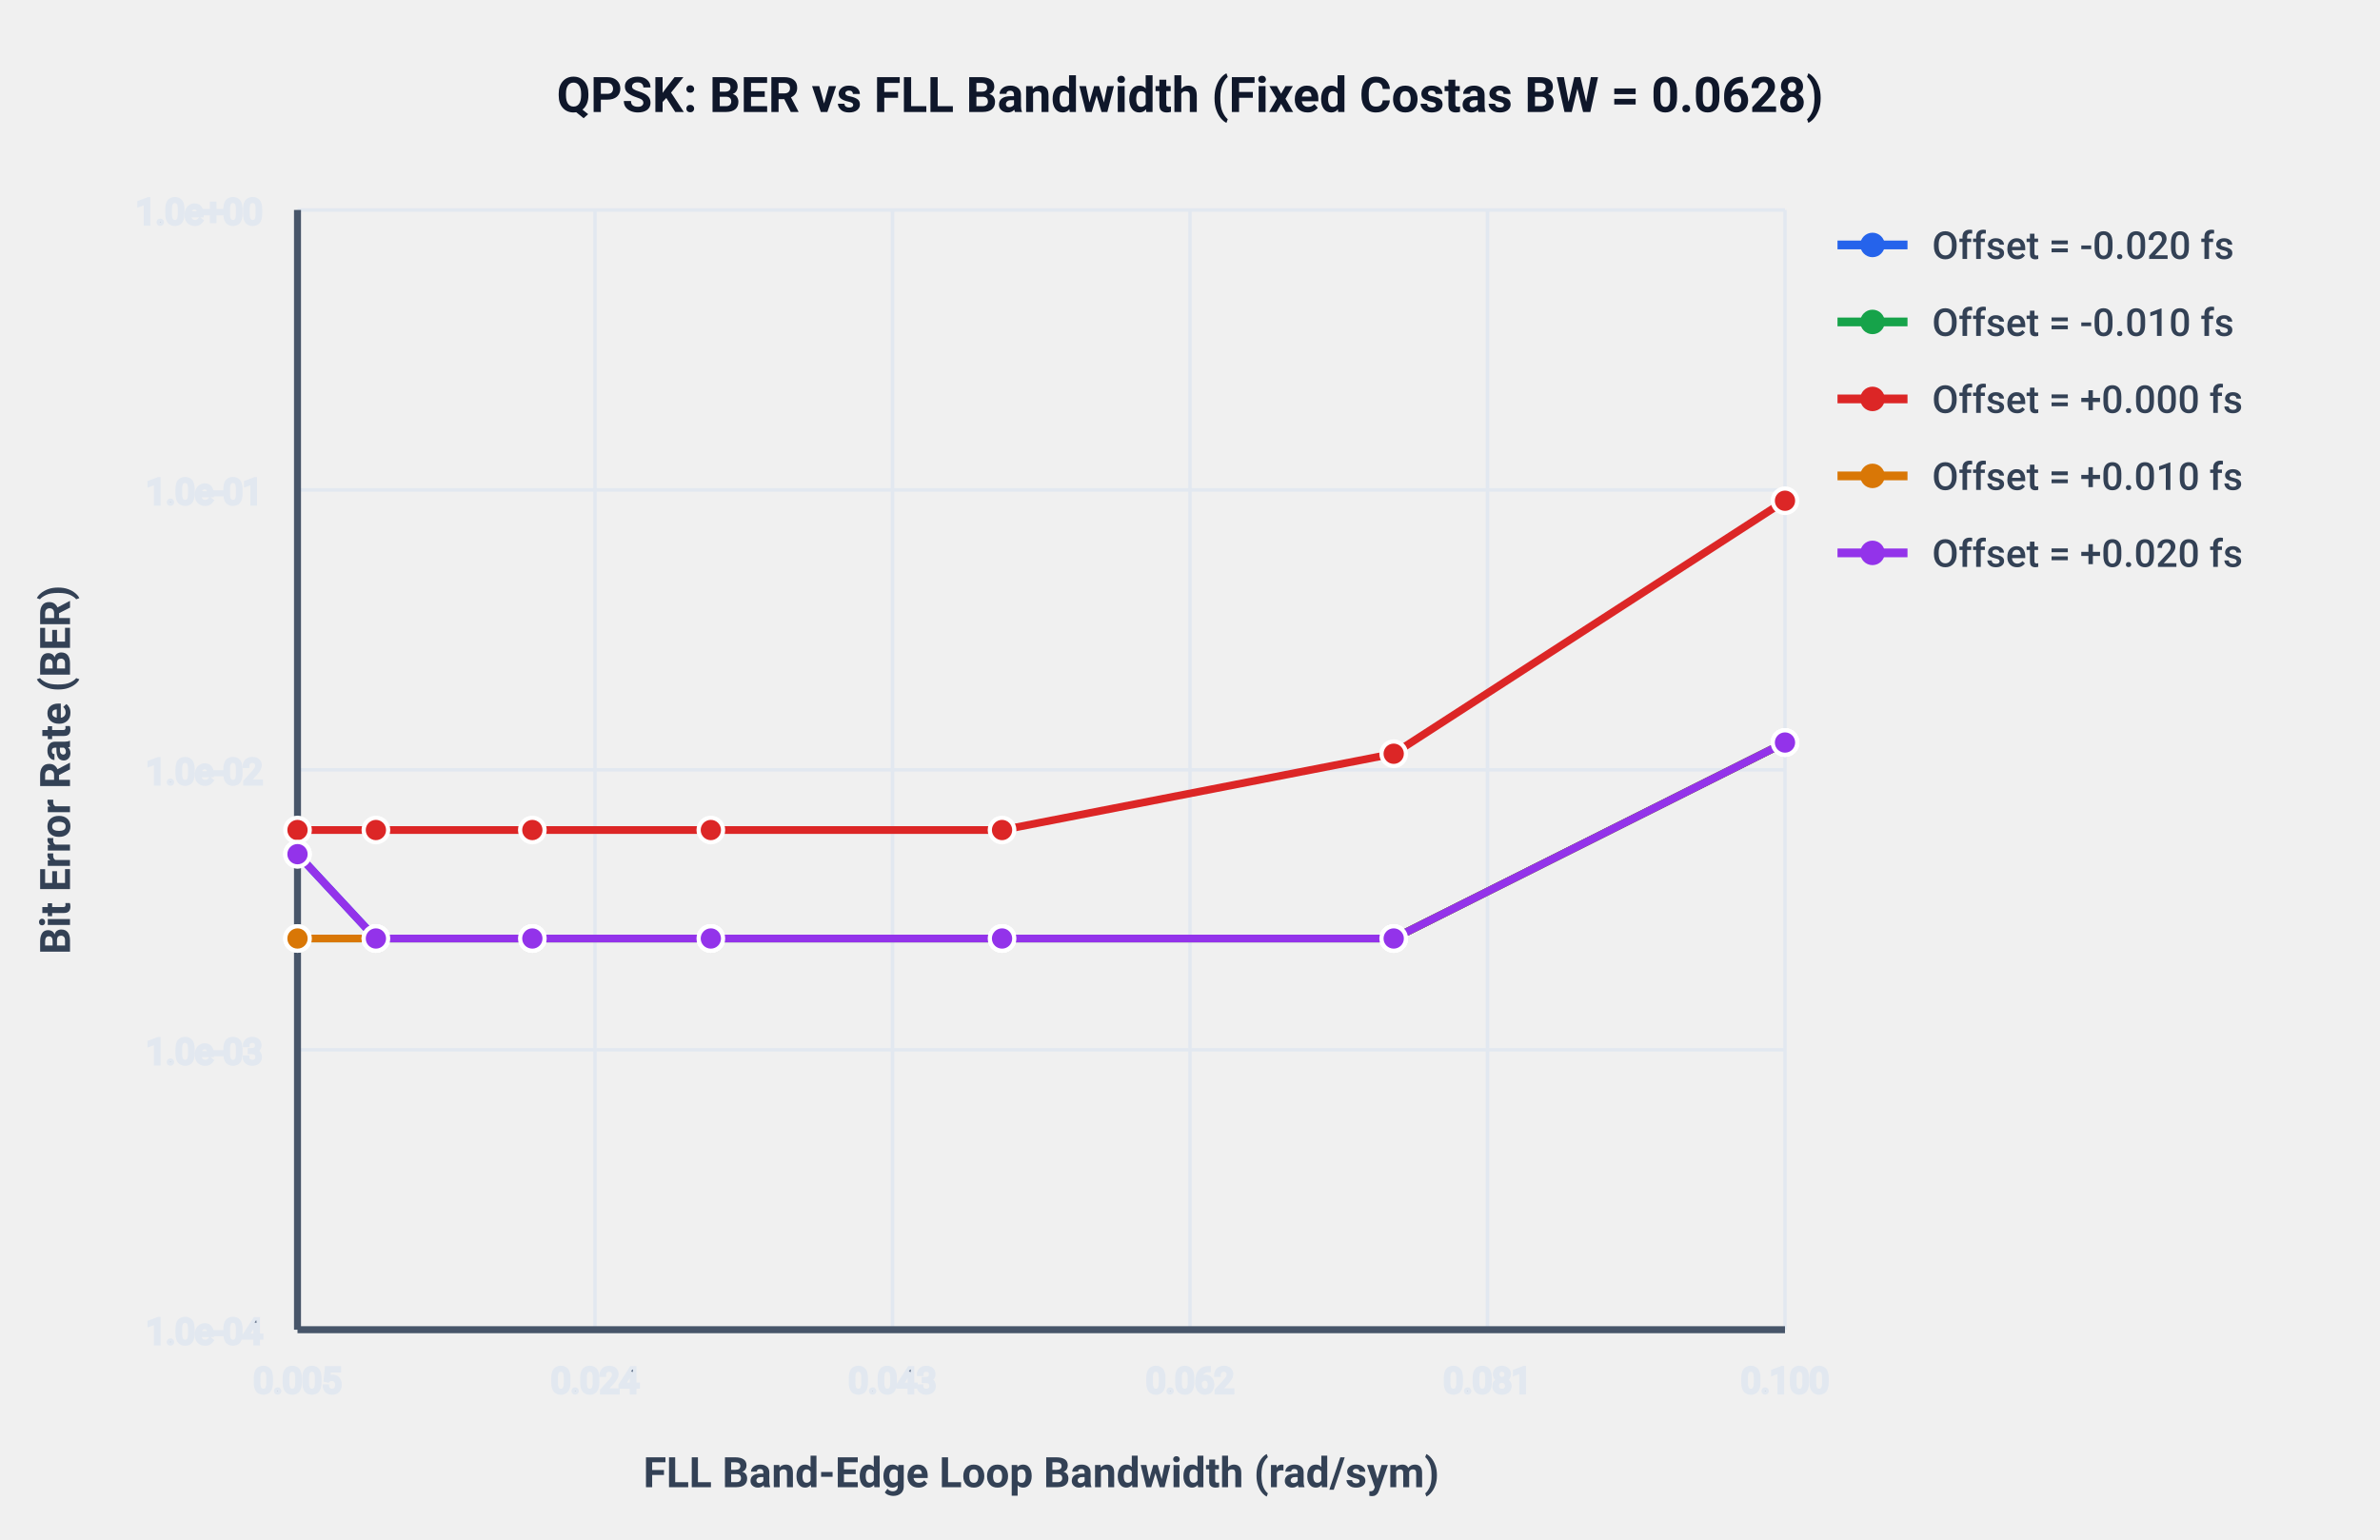
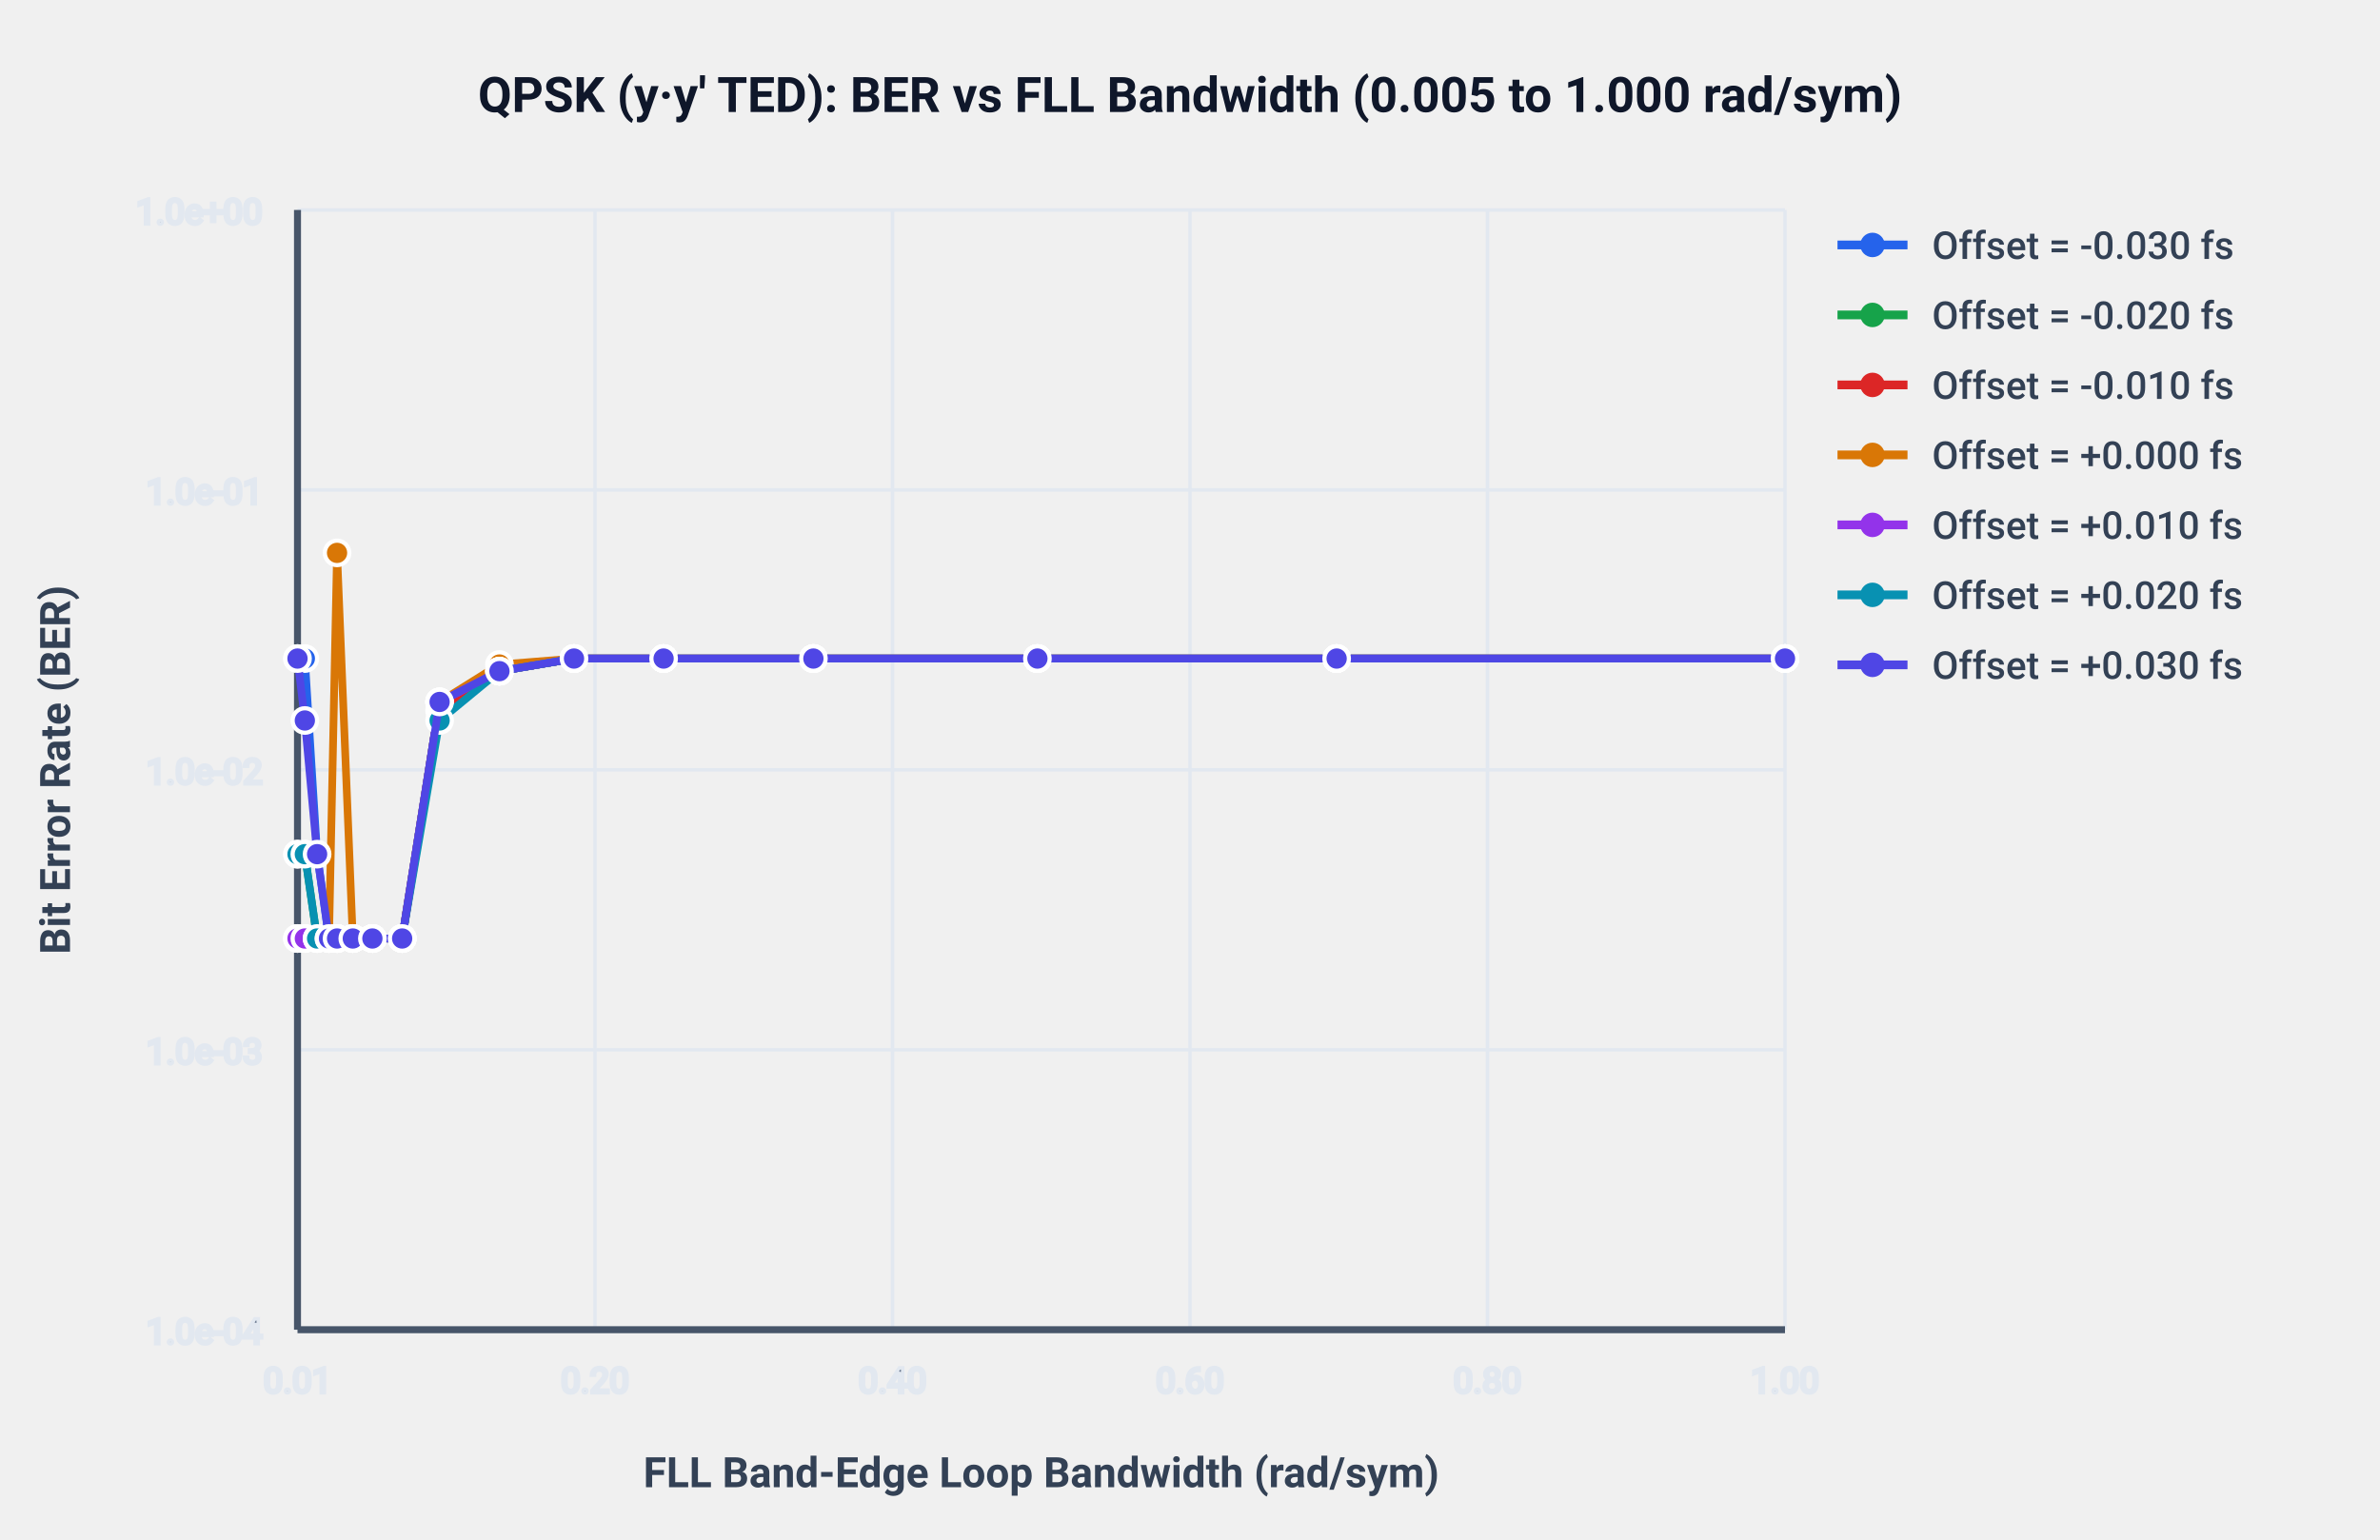
<svg xmlns="http://www.w3.org/2000/svg" viewBox="0 0 680 440" width="680" height="440" style="background:#ffffff; font-family: -apple-system, BlinkMacSystemFont, Segoe UI, Roboto, sans-serif;">
-   <text x="340.0" y="32" text-anchor="middle" font-size="14" font-weight="bold" fill="#0f172a">QPSK: BER vs FLL Bandwidth (Fixed Costas BW = 0.0628)</text>
+   <text x="340.0" y="32" text-anchor="middle" font-size="14" font-weight="bold" fill="#0f172a">QPSK (y·y' TED): BER vs FLL Bandwidth (0.005 to 1.000 rad/sym)</text>
  <g stroke="#e2e8f0" stroke-width="1">
    <line x1="85" y1="60.0" x2="510" y2="60.0" />
    <text x="75" y="64.0" text-anchor="end" font-size="10" fill="#64748b">1.0e+00</text>
    <line x1="85" y1="140.0" x2="510" y2="140.0" />
    <text x="75" y="144.0" text-anchor="end" font-size="10" fill="#64748b">1.0e-01</text>
    <line x1="85" y1="220.0" x2="510" y2="220.0" />
    <text x="75" y="224.0" text-anchor="end" font-size="10" fill="#64748b">1.0e-02</text>
    <line x1="85" y1="300.0" x2="510" y2="300.0" />
    <text x="75" y="304.0" text-anchor="end" font-size="10" fill="#64748b">1.0e-03</text>
    <line x1="85" y1="380.0" x2="510" y2="380.0" />
    <text x="75" y="384.0" text-anchor="end" font-size="10" fill="#64748b">1.0e-04</text>
    <line x1="85.0" y1="60" x2="85.0" y2="380" />
-     <text x="85.0" y="398" text-anchor="middle" font-size="10" fill="#64748b">0.005</text>
+     <text x="85.0" y="398" text-anchor="middle" font-size="10" fill="#64748b">0.01</text>
    <line x1="170.0" y1="60" x2="170.0" y2="380" />
-     <text x="170.0" y="398" text-anchor="middle" font-size="10" fill="#64748b">0.024</text>
+     <text x="170.0" y="398" text-anchor="middle" font-size="10" fill="#64748b">0.20</text>
    <line x1="255.0" y1="60" x2="255.0" y2="380" />
-     <text x="255.0" y="398" text-anchor="middle" font-size="10" fill="#64748b">0.043</text>
+     <text x="255.0" y="398" text-anchor="middle" font-size="10" fill="#64748b">0.40</text>
    <line x1="340.0" y1="60" x2="340.0" y2="380" />
-     <text x="340.0" y="398" text-anchor="middle" font-size="10" fill="#64748b">0.062</text>
+     <text x="340.0" y="398" text-anchor="middle" font-size="10" fill="#64748b">0.60</text>
    <line x1="425.0" y1="60" x2="425.0" y2="380" />
-     <text x="425.0" y="398" text-anchor="middle" font-size="10" fill="#64748b">0.081</text>
-     <line x1="510.0" y1="60" x2="510.0" y2="380" />
-     <text x="510.0" y="398" text-anchor="middle" font-size="10" fill="#64748b">0.100</text>
+     <text x="425.0" y="398" text-anchor="middle" font-size="10" fill="#64748b">0.80</text>
+     <line x1="510" y1="60" x2="510" y2="380" />
+     <text x="510" y="398" text-anchor="middle" font-size="10" fill="#64748b">1.00</text>
  </g>
  <line x1="85" y1="380" x2="510" y2="380" stroke="#475569" stroke-width="2" />
  <line x1="85" y1="60" x2="85" y2="380" stroke="#475569" stroke-width="2" />
  <text x="297.5" y="425" text-anchor="middle" font-size="12" font-weight="600" fill="#334155">FLL Band-Edge Loop Bandwidth (rad/sym)</text>
  <text transform="rotate(-90)" x="-220.0" y="20" text-anchor="middle" font-size="12" font-weight="600" fill="#334155">Bit Error Rate (BER)</text>
-   <path d="M 85.0 244.1 L 107.4 268.2 L 152.1 268.2 L 203.1 268.2 L 286.3 268.2 L 398.2 268.2 L 510.0 212.2" fill="none" stroke="#2563eb" stroke-width="2.2" />
-   <circle cx="85.0" cy="244.1" r="3.5" fill="#2563eb" stroke="#ffffff" stroke-width="1.2" />
-   <circle cx="107.4" cy="268.2" r="3.5" fill="#2563eb" stroke="#ffffff" stroke-width="1.2" />
-   <circle cx="152.1" cy="268.2" r="3.5" fill="#2563eb" stroke="#ffffff" stroke-width="1.2" />
-   <circle cx="203.1" cy="268.2" r="3.5" fill="#2563eb" stroke="#ffffff" stroke-width="1.2" />
-   <circle cx="286.3" cy="268.2" r="3.5" fill="#2563eb" stroke="#ffffff" stroke-width="1.2" />
-   <circle cx="398.2" cy="268.2" r="3.5" fill="#2563eb" stroke="#ffffff" stroke-width="1.2" />
-   <circle cx="510.0" cy="212.2" r="3.5" fill="#2563eb" stroke="#ffffff" stroke-width="1.2" />
+   <path d="M 85.0 188.2 L 87.1 188.2 L 90.6 244.1 L 94.0 268.2 L 96.3 268.2 L 100.8 268.2 L 106.4 268.2 L 114.9 268.2 L 125.6 200.6 L 142.7 191.8 L 164.0 188.2 L 189.6 188.2 L 232.4 188.2 L 296.4 188.2 L 381.9 188.2 L 510.0 188.2" fill="none" stroke="#2563eb" stroke-width="2.2" />
+   <circle cx="85.0" cy="188.2" r="3.5" fill="#2563eb" stroke="#ffffff" stroke-width="1.2" />
+   <circle cx="87.1" cy="188.2" r="3.5" fill="#2563eb" stroke="#ffffff" stroke-width="1.2" />
+   <circle cx="90.6" cy="244.1" r="3.5" fill="#2563eb" stroke="#ffffff" stroke-width="1.2" />
+   <circle cx="94.0" cy="268.2" r="3.5" fill="#2563eb" stroke="#ffffff" stroke-width="1.2" />
+   <circle cx="96.3" cy="268.2" r="3.5" fill="#2563eb" stroke="#ffffff" stroke-width="1.2" />
+   <circle cx="100.8" cy="268.2" r="3.5" fill="#2563eb" stroke="#ffffff" stroke-width="1.2" />
+   <circle cx="106.4" cy="268.2" r="3.5" fill="#2563eb" stroke="#ffffff" stroke-width="1.2" />
+   <circle cx="114.9" cy="268.2" r="3.5" fill="#2563eb" stroke="#ffffff" stroke-width="1.2" />
+   <circle cx="125.6" cy="200.6" r="3.5" fill="#2563eb" stroke="#ffffff" stroke-width="1.2" />
+   <circle cx="142.7" cy="191.8" r="3.5" fill="#2563eb" stroke="#ffffff" stroke-width="1.2" />
+   <circle cx="164.0" cy="188.2" r="3.5" fill="#2563eb" stroke="#ffffff" stroke-width="1.2" />
+   <circle cx="189.6" cy="188.2" r="3.5" fill="#2563eb" stroke="#ffffff" stroke-width="1.2" />
+   <circle cx="232.4" cy="188.2" r="3.5" fill="#2563eb" stroke="#ffffff" stroke-width="1.2" />
+   <circle cx="296.4" cy="188.2" r="3.5" fill="#2563eb" stroke="#ffffff" stroke-width="1.2" />
+   <circle cx="381.9" cy="188.2" r="3.5" fill="#2563eb" stroke="#ffffff" stroke-width="1.2" />
+   <circle cx="510.0" cy="188.2" r="3.5" fill="#2563eb" stroke="#ffffff" stroke-width="1.2" />
  <line x1="525" y1="70" x2="545" y2="70" stroke="#2563eb" stroke-width="2.5" />
  <circle cx="535" cy="70" r="3.5" fill="#2563eb" />
-   <text x="552" y="74" font-size="11" font-weight="500" fill="#334155">Offset = -0.020 fs</text>
-   <path d="M 85.0 268.2 L 107.4 268.2 L 152.1 268.2 L 203.1 268.2 L 286.3 268.2 L 398.2 268.2 L 510.0 212.2" fill="none" stroke="#16a34a" stroke-width="2.2" />
-   <circle cx="85.0" cy="268.2" r="3.5" fill="#16a34a" stroke="#ffffff" stroke-width="1.2" />
-   <circle cx="107.4" cy="268.2" r="3.5" fill="#16a34a" stroke="#ffffff" stroke-width="1.2" />
-   <circle cx="152.1" cy="268.2" r="3.5" fill="#16a34a" stroke="#ffffff" stroke-width="1.2" />
-   <circle cx="203.1" cy="268.2" r="3.5" fill="#16a34a" stroke="#ffffff" stroke-width="1.2" />
-   <circle cx="286.3" cy="268.2" r="3.5" fill="#16a34a" stroke="#ffffff" stroke-width="1.2" />
-   <circle cx="398.2" cy="268.2" r="3.5" fill="#16a34a" stroke="#ffffff" stroke-width="1.2" />
-   <circle cx="510.0" cy="212.2" r="3.5" fill="#16a34a" stroke="#ffffff" stroke-width="1.2" />
-   <line x1="525" y1="92" x2="545" y2="92" stroke="#16a34a" stroke-width="2.5" />
-   <circle cx="535" cy="92" r="3.5" fill="#16a34a" />
-   <text x="552" y="96" font-size="11" font-weight="500" fill="#334155">Offset = -0.010 fs</text>
-   <path d="M 85.0 237.2 L 107.4 237.2 L 152.1 237.2 L 203.1 237.2 L 286.3 237.2 L 398.2 215.4 L 510.0 143.1" fill="none" stroke="#dc2626" stroke-width="2.2" />
-   <circle cx="85.0" cy="237.2" r="3.5" fill="#dc2626" stroke="#ffffff" stroke-width="1.2" />
-   <circle cx="107.4" cy="237.2" r="3.5" fill="#dc2626" stroke="#ffffff" stroke-width="1.2" />
-   <circle cx="152.1" cy="237.2" r="3.5" fill="#dc2626" stroke="#ffffff" stroke-width="1.2" />
-   <circle cx="203.1" cy="237.2" r="3.5" fill="#dc2626" stroke="#ffffff" stroke-width="1.2" />
-   <circle cx="286.3" cy="237.2" r="3.5" fill="#dc2626" stroke="#ffffff" stroke-width="1.2" />
-   <circle cx="398.2" cy="215.4" r="3.5" fill="#dc2626" stroke="#ffffff" stroke-width="1.2" />
-   <circle cx="510.0" cy="143.1" r="3.5" fill="#dc2626" stroke="#ffffff" stroke-width="1.2" />
-   <line x1="525" y1="114" x2="545" y2="114" stroke="#dc2626" stroke-width="2.5" />
-   <circle cx="535" cy="114" r="3.5" fill="#dc2626" />
-   <text x="552" y="118" font-size="11" font-weight="500" fill="#334155">Offset = +0.000 fs</text>
-   <path d="M 85.0 268.2 L 107.4 268.2 L 152.1 268.2 L 203.1 268.2 L 286.3 268.2 L 398.2 268.2 L 510.0 212.2" fill="none" stroke="#d97706" stroke-width="2.2" />
+   <text x="552" y="74" font-size="11" font-weight="500" fill="#334155">Offset = -0.030 fs</text>
+   <path d="M 85.0 244.1 L 87.1 244.1 L 90.6 268.2 L 94.0 268.2 L 96.3 268.2 L 100.8 268.2 L 106.4 268.2 L 114.9 268.2 L 125.6 200.6 L 142.7 191.8 L 164.0 188.2 L 189.6 188.2 L 232.4 188.2 L 296.4 188.2 L 381.9 188.2 L 510.0 188.2" fill="none" stroke="#16a34a" stroke-width="2.2" />
+   <circle cx="85.0" cy="244.1" r="3.5" fill="#16a34a" stroke="#ffffff" stroke-width="1.2" />
+   <circle cx="87.1" cy="244.1" r="3.5" fill="#16a34a" stroke="#ffffff" stroke-width="1.2" />
+   <circle cx="90.6" cy="268.2" r="3.5" fill="#16a34a" stroke="#ffffff" stroke-width="1.2" />
+   <circle cx="94.0" cy="268.2" r="3.5" fill="#16a34a" stroke="#ffffff" stroke-width="1.2" />
+   <circle cx="96.3" cy="268.2" r="3.5" fill="#16a34a" stroke="#ffffff" stroke-width="1.2" />
+   <circle cx="100.8" cy="268.2" r="3.5" fill="#16a34a" stroke="#ffffff" stroke-width="1.2" />
+   <circle cx="106.4" cy="268.2" r="3.5" fill="#16a34a" stroke="#ffffff" stroke-width="1.2" />
+   <circle cx="114.9" cy="268.2" r="3.5" fill="#16a34a" stroke="#ffffff" stroke-width="1.2" />
+   <circle cx="125.6" cy="200.6" r="3.5" fill="#16a34a" stroke="#ffffff" stroke-width="1.2" />
+   <circle cx="142.7" cy="191.8" r="3.5" fill="#16a34a" stroke="#ffffff" stroke-width="1.2" />
+   <circle cx="164.0" cy="188.2" r="3.5" fill="#16a34a" stroke="#ffffff" stroke-width="1.2" />
+   <circle cx="189.6" cy="188.2" r="3.5" fill="#16a34a" stroke="#ffffff" stroke-width="1.2" />
+   <circle cx="232.4" cy="188.2" r="3.5" fill="#16a34a" stroke="#ffffff" stroke-width="1.2" />
+   <circle cx="296.4" cy="188.2" r="3.5" fill="#16a34a" stroke="#ffffff" stroke-width="1.2" />
+   <circle cx="381.9" cy="188.2" r="3.5" fill="#16a34a" stroke="#ffffff" stroke-width="1.2" />
+   <circle cx="510.0" cy="188.2" r="3.5" fill="#16a34a" stroke="#ffffff" stroke-width="1.2" />
+   <line x1="525" y1="90" x2="545" y2="90" stroke="#16a34a" stroke-width="2.5" />
+   <circle cx="535" cy="90" r="3.5" fill="#16a34a" />
+   <text x="552" y="94" font-size="11" font-weight="500" fill="#334155">Offset = -0.020 fs</text>
+   <path d="M 85.0 268.2 L 87.1 268.2 L 90.6 268.2 L 94.0 268.2 L 96.3 268.2 L 100.8 268.2 L 106.4 268.2 L 114.9 268.2 L 125.6 203.1 L 142.7 191.8 L 164.0 188.2 L 189.6 188.2 L 232.4 188.2 L 296.4 188.2 L 381.9 188.2 L 510.0 188.2" fill="none" stroke="#dc2626" stroke-width="2.2" />
+   <circle cx="85.0" cy="268.2" r="3.5" fill="#dc2626" stroke="#ffffff" stroke-width="1.2" />
+   <circle cx="87.1" cy="268.2" r="3.5" fill="#dc2626" stroke="#ffffff" stroke-width="1.2" />
+   <circle cx="90.6" cy="268.2" r="3.5" fill="#dc2626" stroke="#ffffff" stroke-width="1.2" />
+   <circle cx="94.0" cy="268.2" r="3.5" fill="#dc2626" stroke="#ffffff" stroke-width="1.2" />
+   <circle cx="96.3" cy="268.2" r="3.5" fill="#dc2626" stroke="#ffffff" stroke-width="1.2" />
+   <circle cx="100.8" cy="268.2" r="3.5" fill="#dc2626" stroke="#ffffff" stroke-width="1.2" />
+   <circle cx="106.4" cy="268.2" r="3.5" fill="#dc2626" stroke="#ffffff" stroke-width="1.2" />
+   <circle cx="114.9" cy="268.2" r="3.5" fill="#dc2626" stroke="#ffffff" stroke-width="1.2" />
+   <circle cx="125.6" cy="203.1" r="3.5" fill="#dc2626" stroke="#ffffff" stroke-width="1.2" />
+   <circle cx="142.7" cy="191.8" r="3.5" fill="#dc2626" stroke="#ffffff" stroke-width="1.2" />
+   <circle cx="164.0" cy="188.2" r="3.5" fill="#dc2626" stroke="#ffffff" stroke-width="1.2" />
+   <circle cx="189.6" cy="188.2" r="3.5" fill="#dc2626" stroke="#ffffff" stroke-width="1.2" />
+   <circle cx="232.4" cy="188.2" r="3.5" fill="#dc2626" stroke="#ffffff" stroke-width="1.2" />
+   <circle cx="296.4" cy="188.2" r="3.5" fill="#dc2626" stroke="#ffffff" stroke-width="1.2" />
+   <circle cx="381.9" cy="188.2" r="3.5" fill="#dc2626" stroke="#ffffff" stroke-width="1.2" />
+   <circle cx="510.0" cy="188.2" r="3.5" fill="#dc2626" stroke="#ffffff" stroke-width="1.2" />
+   <line x1="525" y1="110" x2="545" y2="110" stroke="#dc2626" stroke-width="2.5" />
+   <circle cx="535" cy="110" r="3.5" fill="#dc2626" />
+   <text x="552" y="114" font-size="11" font-weight="500" fill="#334155">Offset = -0.010 fs</text>
+   <path d="M 85.0 268.2 L 87.1 268.2 L 90.6 268.2 L 94.0 268.2 L 96.3 158.0 L 100.8 268.2 L 106.4 268.2 L 114.9 268.2 L 125.6 200.6 L 142.7 189.9 L 164.0 188.2 L 189.6 188.2 L 232.4 188.2 L 296.4 188.2 L 381.9 188.2 L 510.0 188.2" fill="none" stroke="#d97706" stroke-width="2.2" />
  <circle cx="85.0" cy="268.2" r="3.5" fill="#d97706" stroke="#ffffff" stroke-width="1.2" />
-   <circle cx="107.4" cy="268.2" r="3.5" fill="#d97706" stroke="#ffffff" stroke-width="1.2" />
-   <circle cx="152.1" cy="268.2" r="3.5" fill="#d97706" stroke="#ffffff" stroke-width="1.2" />
-   <circle cx="203.1" cy="268.2" r="3.5" fill="#d97706" stroke="#ffffff" stroke-width="1.2" />
-   <circle cx="286.3" cy="268.2" r="3.5" fill="#d97706" stroke="#ffffff" stroke-width="1.2" />
-   <circle cx="398.2" cy="268.2" r="3.5" fill="#d97706" stroke="#ffffff" stroke-width="1.2" />
-   <circle cx="510.0" cy="212.2" r="3.5" fill="#d97706" stroke="#ffffff" stroke-width="1.2" />
-   <line x1="525" y1="136" x2="545" y2="136" stroke="#d97706" stroke-width="2.5" />
-   <circle cx="535" cy="136" r="3.5" fill="#d97706" />
-   <text x="552" y="140" font-size="11" font-weight="500" fill="#334155">Offset = +0.010 fs</text>
-   <path d="M 85.0 244.1 L 107.4 268.2 L 152.1 268.2 L 203.1 268.2 L 286.3 268.2 L 398.2 268.2 L 510.0 212.2" fill="none" stroke="#9333ea" stroke-width="2.2" />
-   <circle cx="85.0" cy="244.1" r="3.5" fill="#9333ea" stroke="#ffffff" stroke-width="1.2" />
-   <circle cx="107.4" cy="268.2" r="3.5" fill="#9333ea" stroke="#ffffff" stroke-width="1.2" />
-   <circle cx="152.1" cy="268.2" r="3.5" fill="#9333ea" stroke="#ffffff" stroke-width="1.2" />
-   <circle cx="203.1" cy="268.2" r="3.5" fill="#9333ea" stroke="#ffffff" stroke-width="1.2" />
-   <circle cx="286.3" cy="268.2" r="3.5" fill="#9333ea" stroke="#ffffff" stroke-width="1.2" />
-   <circle cx="398.2" cy="268.2" r="3.5" fill="#9333ea" stroke="#ffffff" stroke-width="1.2" />
-   <circle cx="510.0" cy="212.2" r="3.5" fill="#9333ea" stroke="#ffffff" stroke-width="1.2" />
-   <line x1="525" y1="158" x2="545" y2="158" stroke="#9333ea" stroke-width="2.5" />
-   <circle cx="535" cy="158" r="3.5" fill="#9333ea" />
-   <text x="552" y="162" font-size="11" font-weight="500" fill="#334155">Offset = +0.020 fs</text>
+   <circle cx="87.1" cy="268.2" r="3.5" fill="#d97706" stroke="#ffffff" stroke-width="1.2" />
+   <circle cx="90.6" cy="268.2" r="3.5" fill="#d97706" stroke="#ffffff" stroke-width="1.2" />
+   <circle cx="94.0" cy="268.2" r="3.5" fill="#d97706" stroke="#ffffff" stroke-width="1.2" />
+   <circle cx="96.3" cy="158.0" r="3.5" fill="#d97706" stroke="#ffffff" stroke-width="1.2" />
+   <circle cx="100.8" cy="268.2" r="3.5" fill="#d97706" stroke="#ffffff" stroke-width="1.2" />
+   <circle cx="106.4" cy="268.2" r="3.5" fill="#d97706" stroke="#ffffff" stroke-width="1.2" />
+   <circle cx="114.9" cy="268.2" r="3.5" fill="#d97706" stroke="#ffffff" stroke-width="1.2" />
+   <circle cx="125.6" cy="200.6" r="3.5" fill="#d97706" stroke="#ffffff" stroke-width="1.2" />
+   <circle cx="142.7" cy="189.9" r="3.5" fill="#d97706" stroke="#ffffff" stroke-width="1.2" />
+   <circle cx="164.0" cy="188.2" r="3.5" fill="#d97706" stroke="#ffffff" stroke-width="1.2" />
+   <circle cx="189.6" cy="188.2" r="3.5" fill="#d97706" stroke="#ffffff" stroke-width="1.2" />
+   <circle cx="232.4" cy="188.2" r="3.5" fill="#d97706" stroke="#ffffff" stroke-width="1.2" />
+   <circle cx="296.4" cy="188.2" r="3.5" fill="#d97706" stroke="#ffffff" stroke-width="1.2" />
+   <circle cx="381.9" cy="188.2" r="3.5" fill="#d97706" stroke="#ffffff" stroke-width="1.2" />
+   <circle cx="510.0" cy="188.2" r="3.5" fill="#d97706" stroke="#ffffff" stroke-width="1.2" />
+   <line x1="525" y1="130" x2="545" y2="130" stroke="#d97706" stroke-width="2.5" />
+   <circle cx="535" cy="130" r="3.5" fill="#d97706" />
+   <text x="552" y="134" font-size="11" font-weight="500" fill="#334155">Offset = +0.000 fs</text>
+   <path d="M 85.0 268.2 L 87.1 268.2 L 90.6 268.2 L 94.0 268.2 L 96.3 268.2 L 100.8 268.2 L 106.4 268.2 L 114.9 268.2 L 125.6 200.6 L 142.7 191.8 L 164.0 188.2 L 189.6 188.2 L 232.4 188.2 L 296.4 188.2 L 381.9 188.2 L 510.0 188.2" fill="none" stroke="#9333ea" stroke-width="2.2" />
+   <circle cx="85.0" cy="268.2" r="3.5" fill="#9333ea" stroke="#ffffff" stroke-width="1.2" />
+   <circle cx="87.1" cy="268.2" r="3.5" fill="#9333ea" stroke="#ffffff" stroke-width="1.2" />
+   <circle cx="90.6" cy="268.2" r="3.5" fill="#9333ea" stroke="#ffffff" stroke-width="1.2" />
+   <circle cx="94.0" cy="268.2" r="3.5" fill="#9333ea" stroke="#ffffff" stroke-width="1.2" />
+   <circle cx="96.3" cy="268.2" r="3.5" fill="#9333ea" stroke="#ffffff" stroke-width="1.2" />
+   <circle cx="100.8" cy="268.2" r="3.5" fill="#9333ea" stroke="#ffffff" stroke-width="1.2" />
+   <circle cx="106.4" cy="268.2" r="3.5" fill="#9333ea" stroke="#ffffff" stroke-width="1.2" />
+   <circle cx="114.9" cy="268.2" r="3.5" fill="#9333ea" stroke="#ffffff" stroke-width="1.2" />
+   <circle cx="125.6" cy="200.6" r="3.5" fill="#9333ea" stroke="#ffffff" stroke-width="1.2" />
+   <circle cx="142.7" cy="191.8" r="3.5" fill="#9333ea" stroke="#ffffff" stroke-width="1.2" />
+   <circle cx="164.0" cy="188.2" r="3.5" fill="#9333ea" stroke="#ffffff" stroke-width="1.2" />
+   <circle cx="189.6" cy="188.2" r="3.5" fill="#9333ea" stroke="#ffffff" stroke-width="1.2" />
+   <circle cx="232.4" cy="188.2" r="3.5" fill="#9333ea" stroke="#ffffff" stroke-width="1.2" />
+   <circle cx="296.4" cy="188.2" r="3.5" fill="#9333ea" stroke="#ffffff" stroke-width="1.2" />
+   <circle cx="381.9" cy="188.2" r="3.5" fill="#9333ea" stroke="#ffffff" stroke-width="1.2" />
+   <circle cx="510.0" cy="188.2" r="3.5" fill="#9333ea" stroke="#ffffff" stroke-width="1.2" />
+   <line x1="525" y1="150" x2="545" y2="150" stroke="#9333ea" stroke-width="2.5" />
+   <circle cx="535" cy="150" r="3.5" fill="#9333ea" />
+   <text x="552" y="154" font-size="11" font-weight="500" fill="#334155">Offset = +0.010 fs</text>
+   <path d="M 85.0 244.1 L 87.1 244.1 L 90.6 268.2 L 94.0 268.2 L 96.3 268.2 L 100.8 268.2 L 106.4 268.2 L 114.9 268.2 L 125.6 205.9 L 142.7 191.8 L 164.0 188.2 L 189.6 188.2 L 232.4 188.2 L 296.4 188.2 L 381.9 188.2 L 510.0 188.2" fill="none" stroke="#0891b2" stroke-width="2.2" />
+   <circle cx="85.0" cy="244.1" r="3.5" fill="#0891b2" stroke="#ffffff" stroke-width="1.2" />
+   <circle cx="87.1" cy="244.1" r="3.5" fill="#0891b2" stroke="#ffffff" stroke-width="1.2" />
+   <circle cx="90.6" cy="268.2" r="3.5" fill="#0891b2" stroke="#ffffff" stroke-width="1.2" />
+   <circle cx="94.0" cy="268.2" r="3.5" fill="#0891b2" stroke="#ffffff" stroke-width="1.2" />
+   <circle cx="96.3" cy="268.2" r="3.5" fill="#0891b2" stroke="#ffffff" stroke-width="1.2" />
+   <circle cx="100.8" cy="268.2" r="3.5" fill="#0891b2" stroke="#ffffff" stroke-width="1.2" />
+   <circle cx="106.4" cy="268.2" r="3.5" fill="#0891b2" stroke="#ffffff" stroke-width="1.2" />
+   <circle cx="114.9" cy="268.2" r="3.5" fill="#0891b2" stroke="#ffffff" stroke-width="1.2" />
+   <circle cx="125.6" cy="205.9" r="3.5" fill="#0891b2" stroke="#ffffff" stroke-width="1.2" />
+   <circle cx="142.7" cy="191.8" r="3.5" fill="#0891b2" stroke="#ffffff" stroke-width="1.2" />
+   <circle cx="164.0" cy="188.2" r="3.5" fill="#0891b2" stroke="#ffffff" stroke-width="1.2" />
+   <circle cx="189.6" cy="188.2" r="3.5" fill="#0891b2" stroke="#ffffff" stroke-width="1.2" />
+   <circle cx="232.4" cy="188.2" r="3.5" fill="#0891b2" stroke="#ffffff" stroke-width="1.2" />
+   <circle cx="296.4" cy="188.2" r="3.5" fill="#0891b2" stroke="#ffffff" stroke-width="1.2" />
+   <circle cx="381.9" cy="188.2" r="3.5" fill="#0891b2" stroke="#ffffff" stroke-width="1.2" />
+   <circle cx="510.0" cy="188.2" r="3.5" fill="#0891b2" stroke="#ffffff" stroke-width="1.2" />
+   <line x1="525" y1="170" x2="545" y2="170" stroke="#0891b2" stroke-width="2.5" />
+   <circle cx="535" cy="170" r="3.5" fill="#0891b2" />
+   <text x="552" y="174" font-size="11" font-weight="500" fill="#334155">Offset = +0.020 fs</text>
+   <path d="M 85.0 188.2 L 87.1 205.9 L 90.6 244.1 L 94.0 268.2 L 96.3 268.2 L 100.8 268.2 L 106.4 268.2 L 114.9 268.2 L 125.6 200.6 L 142.7 191.8 L 164.0 188.2 L 189.6 188.2 L 232.4 188.2 L 296.4 188.2 L 381.9 188.2 L 510.0 188.2" fill="none" stroke="#4f46e5" stroke-width="2.2" />
+   <circle cx="85.0" cy="188.2" r="3.5" fill="#4f46e5" stroke="#ffffff" stroke-width="1.2" />
+   <circle cx="87.1" cy="205.9" r="3.5" fill="#4f46e5" stroke="#ffffff" stroke-width="1.2" />
+   <circle cx="90.6" cy="244.1" r="3.5" fill="#4f46e5" stroke="#ffffff" stroke-width="1.2" />
+   <circle cx="94.0" cy="268.2" r="3.5" fill="#4f46e5" stroke="#ffffff" stroke-width="1.2" />
+   <circle cx="96.3" cy="268.2" r="3.5" fill="#4f46e5" stroke="#ffffff" stroke-width="1.2" />
+   <circle cx="100.8" cy="268.2" r="3.5" fill="#4f46e5" stroke="#ffffff" stroke-width="1.2" />
+   <circle cx="106.4" cy="268.2" r="3.5" fill="#4f46e5" stroke="#ffffff" stroke-width="1.2" />
+   <circle cx="114.9" cy="268.2" r="3.5" fill="#4f46e5" stroke="#ffffff" stroke-width="1.2" />
+   <circle cx="125.6" cy="200.6" r="3.5" fill="#4f46e5" stroke="#ffffff" stroke-width="1.2" />
+   <circle cx="142.7" cy="191.8" r="3.5" fill="#4f46e5" stroke="#ffffff" stroke-width="1.2" />
+   <circle cx="164.0" cy="188.2" r="3.5" fill="#4f46e5" stroke="#ffffff" stroke-width="1.2" />
+   <circle cx="189.6" cy="188.2" r="3.5" fill="#4f46e5" stroke="#ffffff" stroke-width="1.2" />
+   <circle cx="232.4" cy="188.2" r="3.5" fill="#4f46e5" stroke="#ffffff" stroke-width="1.2" />
+   <circle cx="296.4" cy="188.2" r="3.5" fill="#4f46e5" stroke="#ffffff" stroke-width="1.2" />
+   <circle cx="381.9" cy="188.2" r="3.5" fill="#4f46e5" stroke="#ffffff" stroke-width="1.2" />
+   <circle cx="510.0" cy="188.2" r="3.5" fill="#4f46e5" stroke="#ffffff" stroke-width="1.2" />
+   <line x1="525" y1="190" x2="545" y2="190" stroke="#4f46e5" stroke-width="2.5" />
+   <circle cx="535" cy="190" r="3.5" fill="#4f46e5" />
+   <text x="552" y="194" font-size="11" font-weight="500" fill="#334155">Offset = +0.030 fs</text>
</svg>
